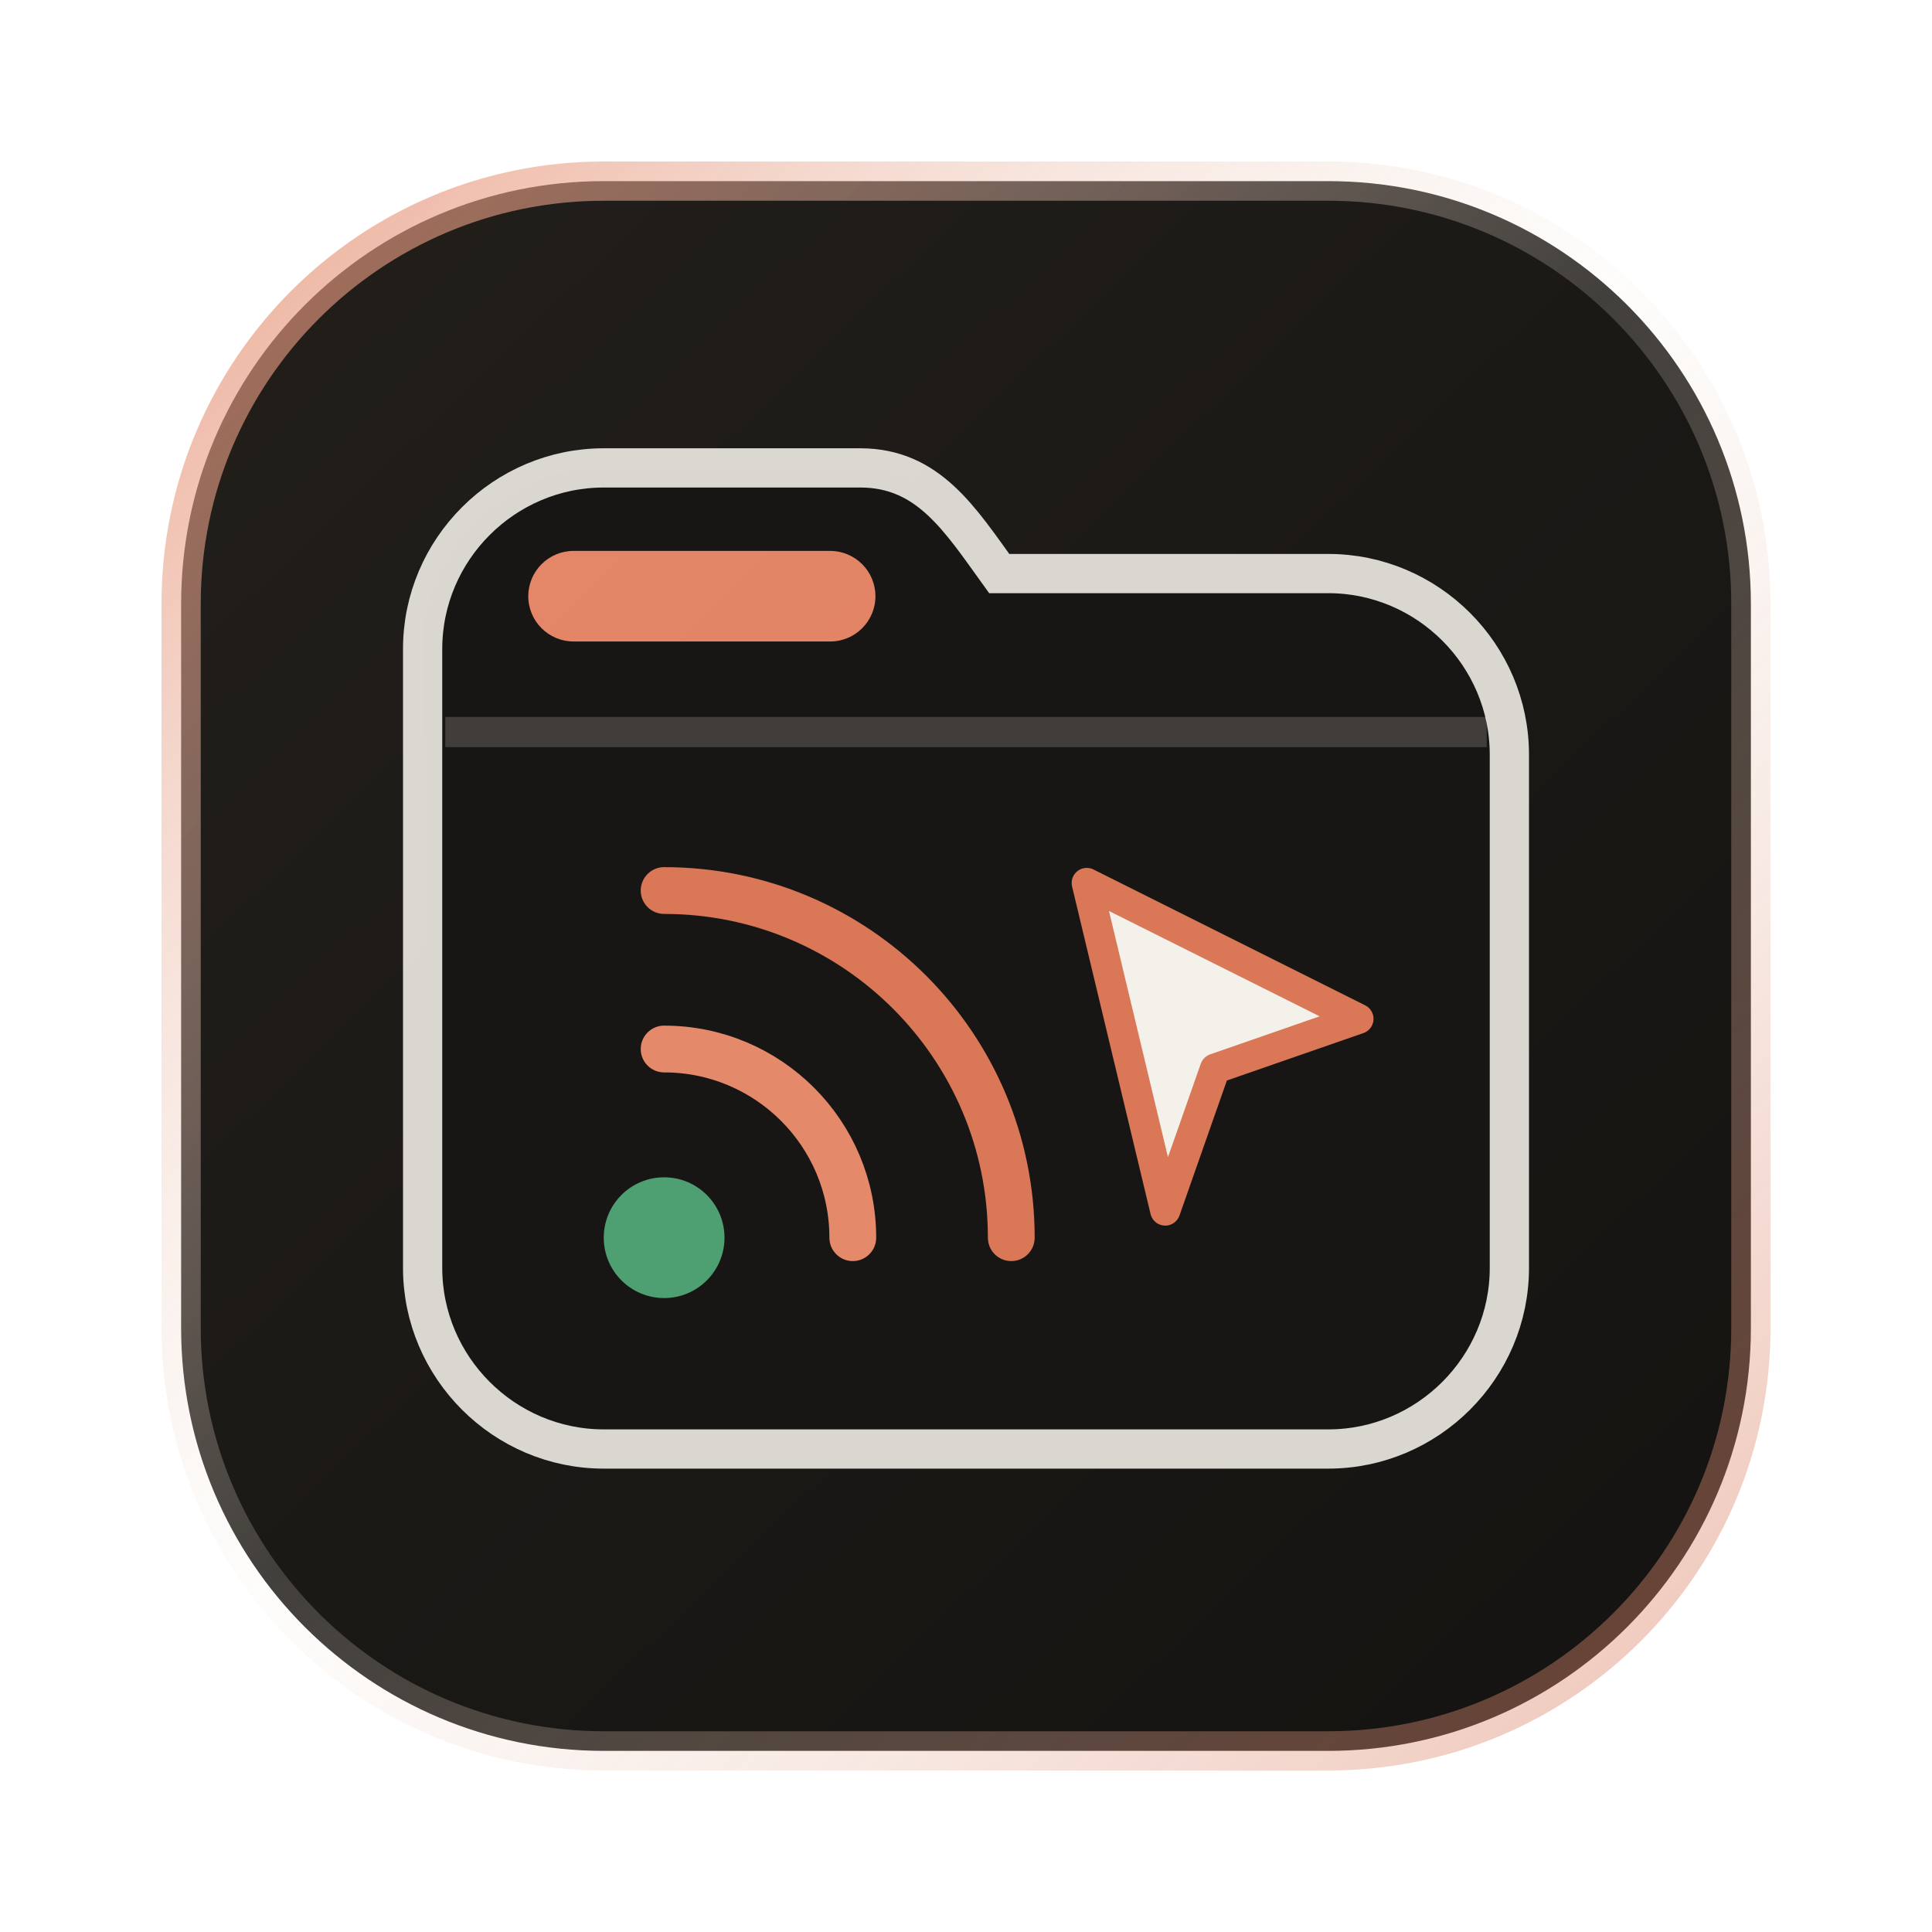
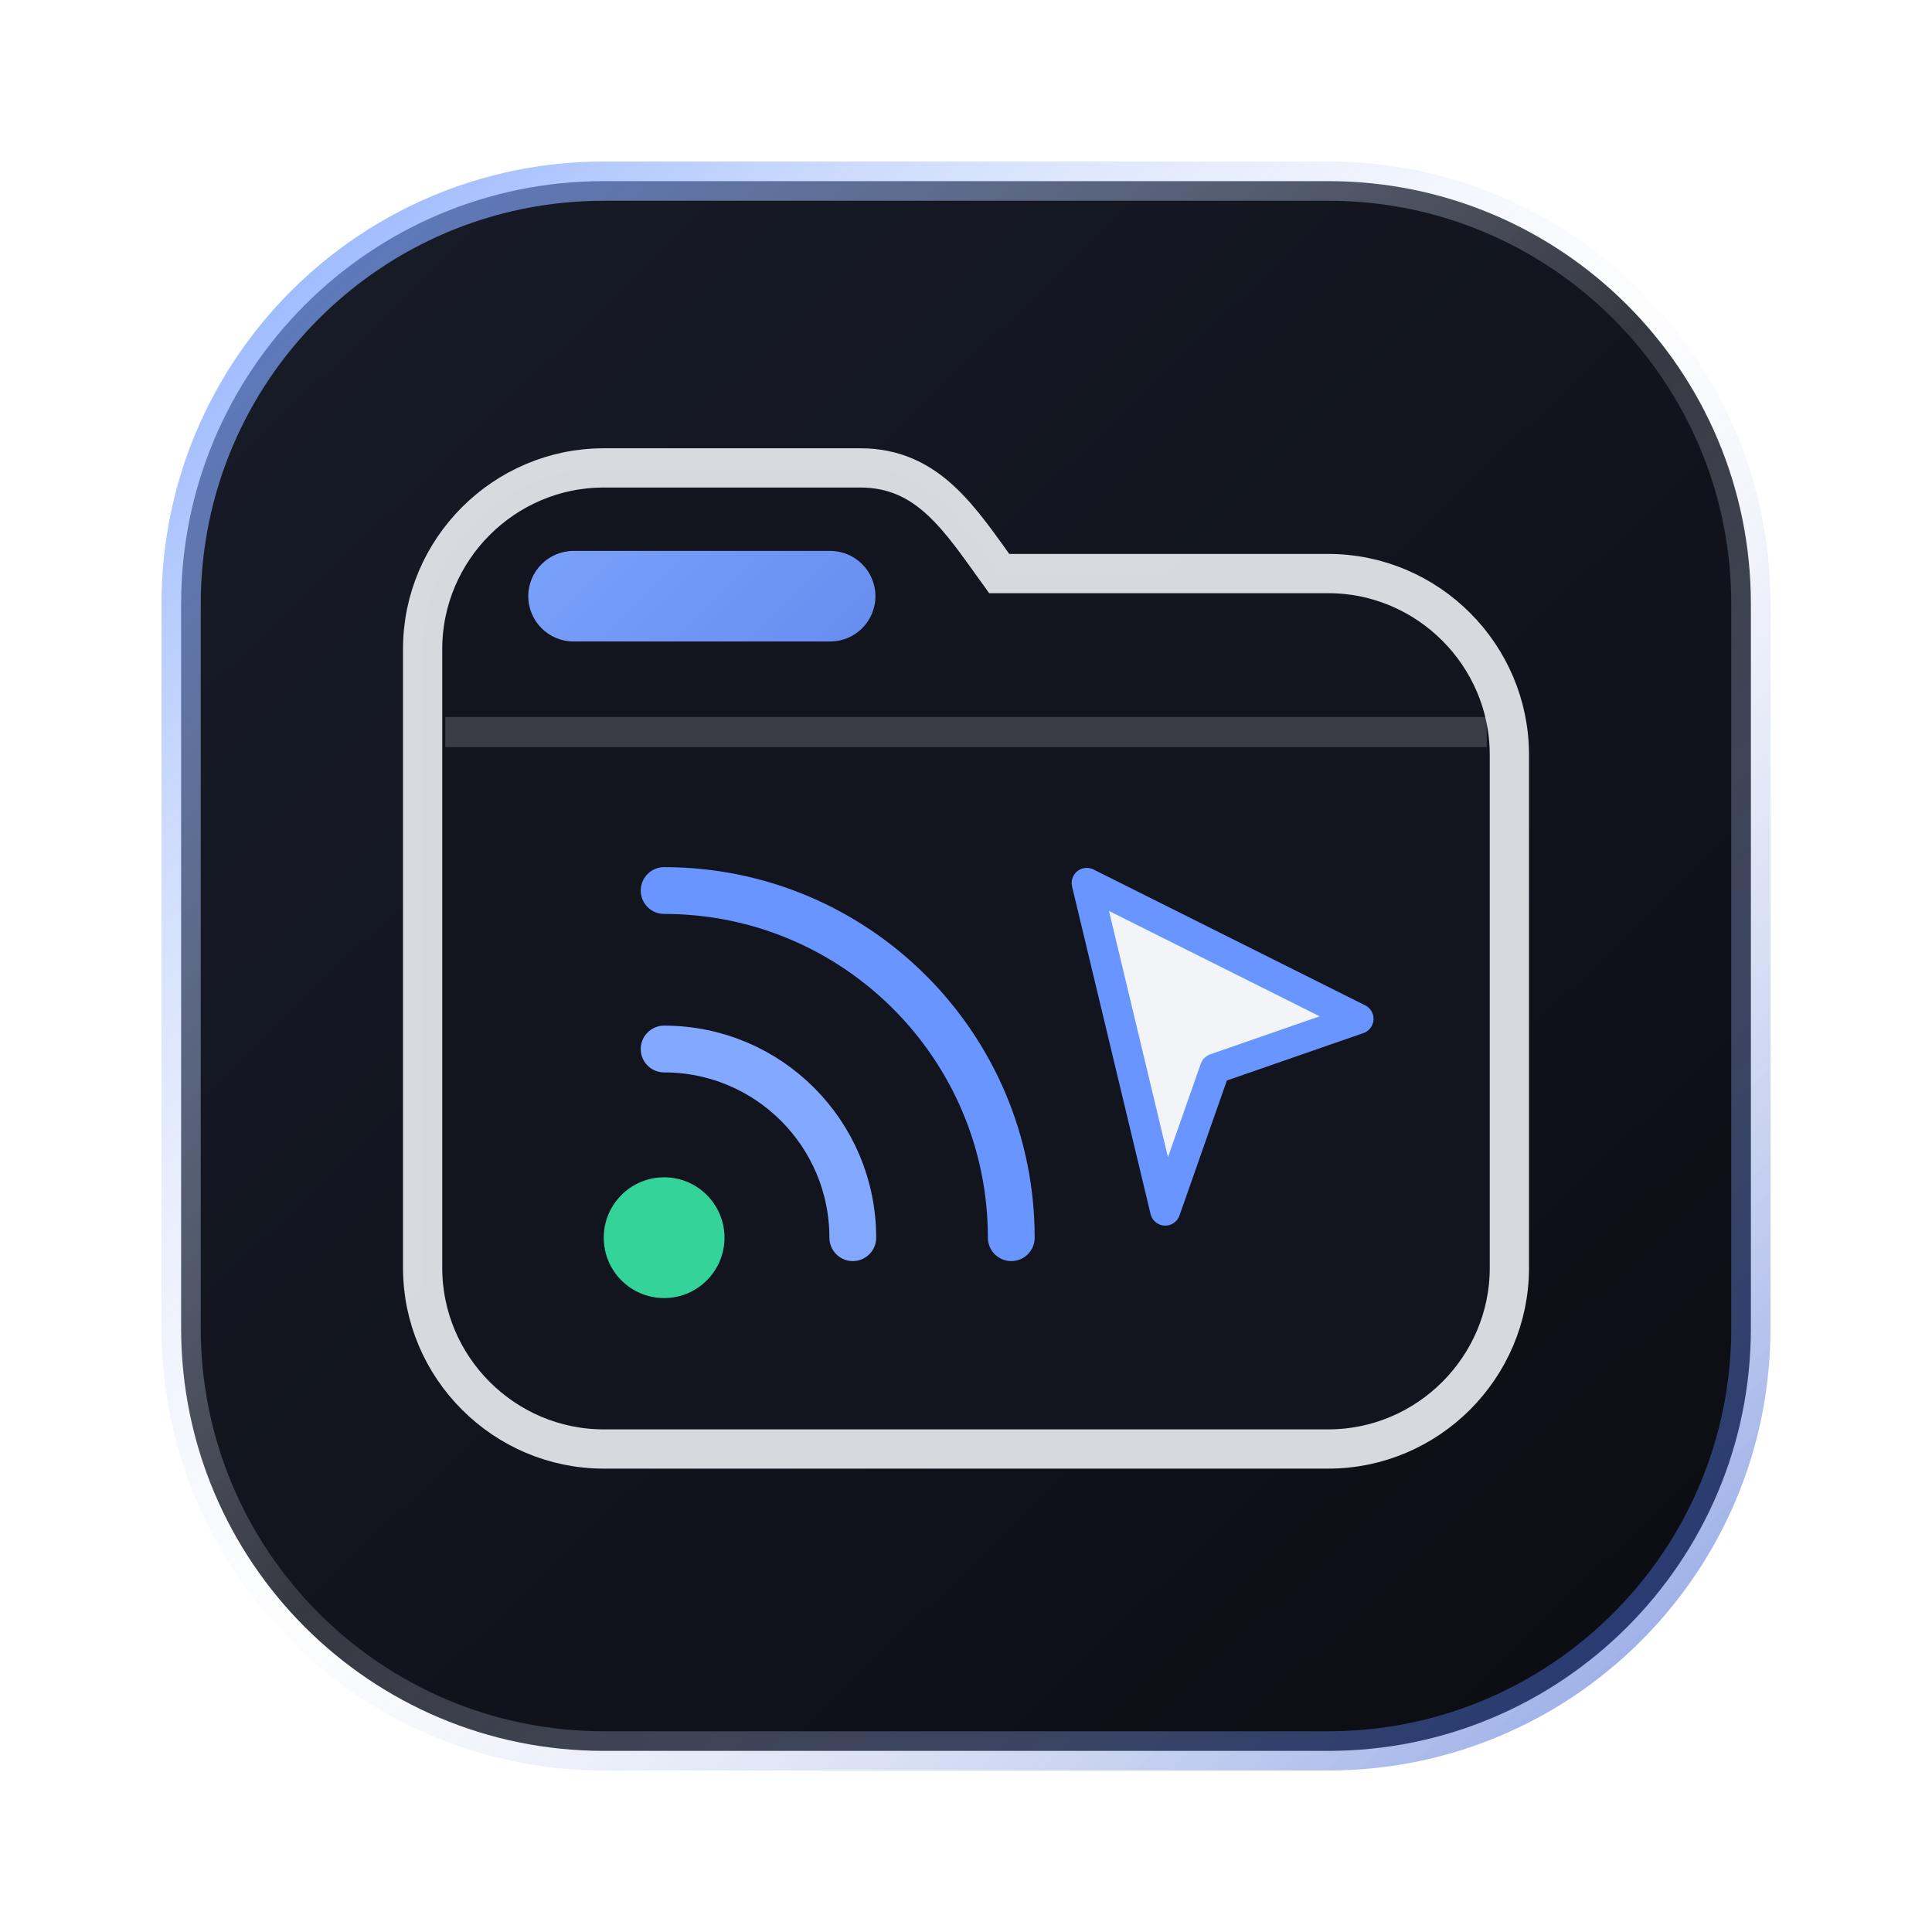
<svg xmlns="http://www.w3.org/2000/svg" viewBox="0 0 128 128" width="128" height="128" fill="none">
  <defs>
-     <linearGradient id="cs-bg" x1="14" y1="12" x2="114" y2="116" gradientUnits="userSpaceOnUse">
-       <stop offset="0%" stop-color="#221F1B" />
-       <stop offset="100%" stop-color="#141311" />
+     <linearGradient id="rc-bg" x1="14" y1="12" x2="114" y2="116" gradientUnits="userSpaceOnUse">
+       <stop offset="0%" stop-color="#181C28" />
+       <stop offset="100%" stop-color="#0B0D12" />
    </linearGradient>
-     <linearGradient id="cs-rim" x1="14" y1="12" x2="114" y2="116" gradientUnits="userSpaceOnUse">
-       <stop offset="0%" stop-color="#E5896B" stop-opacity="0.72" />
-       <stop offset="48%" stop-color="#F4F1EA" stop-opacity="0.18" />
-       <stop offset="100%" stop-color="#D97757" stop-opacity="0.45" />
+     <linearGradient id="rc-rim" x1="14" y1="12" x2="114" y2="116" gradientUnits="userSpaceOnUse">
+       <stop offset="0%" stop-color="#6895FF" stop-opacity="0.78" />
+       <stop offset="50%" stop-color="#F2F4F8" stop-opacity="0.16" />
+       <stop offset="100%" stop-color="#2952CC" stop-opacity="0.55" />
    </linearGradient>
-     <linearGradient id="cs-terracotta" x1="30" y1="30" x2="96" y2="96" gradientUnits="userSpaceOnUse">
-       <stop offset="0%" stop-color="#E5896B" />
-       <stop offset="100%" stop-color="#D97757" />
+     <linearGradient id="rc-cobalt" x1="30" y1="30" x2="96" y2="96" gradientUnits="userSpaceOnUse">
+       <stop offset="0%" stop-color="#82A8FF" />
+       <stop offset="100%" stop-color="#2952CC" />
    </linearGradient>
  </defs>
-   <rect x="12" y="12" width="104" height="104" rx="28" fill="url(#cs-bg)" stroke="url(#cs-rim)" stroke-width="2.6" />
-   <path d="M28 43 C28 36.4 33.4 31 40 31 H57 C61.5 31 63.6 34.4 66.2 38 H88 C94.6 38 100 43.4 100 50 V84 C100 90.6 94.6 96 88 96 H40 C33.4 96 28 90.6 28 84 Z" fill="#181614" stroke="#F4F1EA" stroke-opacity="0.88" stroke-width="2.6" />
-   <rect x="35" y="36.5" width="23" height="6" rx="3" fill="url(#cs-terracotta)" />
-   <path d="M29.5 48.5 H98.5" stroke="#F4F1EA" stroke-opacity="0.18" stroke-width="2" />
-   <circle cx="44" cy="82" r="4" fill="#4E9F72" />
-   <path d="M44 69.5 A12.5 12.5 0 0 1 56.5 82" stroke="#E5896B" stroke-width="3.1" stroke-linecap="round" />
-   <path d="M44 59 A23 23 0 0 1 67 82" stroke="#D97757" stroke-width="3.1" stroke-linecap="round" />
-   <path d="M72 58.5 L90 67.5 L80.5 70.8 L77.2 80.2 Z" fill="#F4F1EA" stroke="#D97757" stroke-width="2" stroke-linejoin="round" />
+   <rect x="12" y="12" width="104" height="104" rx="28" fill="url(#rc-bg)" stroke="url(#rc-rim)" stroke-width="2.6" />
+   <path d="M28 43 C28 36.4 33.4 31 40 31 H57 C61.5 31 63.6 34.4 66.2 38 H88 C94.6 38 100 43.4 100 50 V84 C100 90.6 94.6 96 88 96 H40 C33.4 96 28 90.6 28 84 Z" fill="#12151E" stroke="#F2F4F8" stroke-opacity="0.88" stroke-width="2.6" />
+   <rect x="35" y="36.5" width="23" height="6" rx="3" fill="url(#rc-cobalt)" />
+   <path d="M29.5 48.5 H98.5" stroke="#F2F4F8" stroke-opacity="0.18" stroke-width="2" />
+   <circle cx="44" cy="82" r="4" fill="#34D399" />
+   <path d="M44 69.5 A12.5 12.5 0 0 1 56.5 82" stroke="#82A8FF" stroke-width="3.1" stroke-linecap="round" />
+   <path d="M44 59 A23 23 0 0 1 67 82" stroke="#6895FF" stroke-width="3.1" stroke-linecap="round" />
+   <path d="M72 58.5 L90 67.5 L80.5 70.8 L77.2 80.2 Z" fill="#F2F4F8" stroke="#6895FF" stroke-width="2" stroke-linejoin="round" />
</svg>
